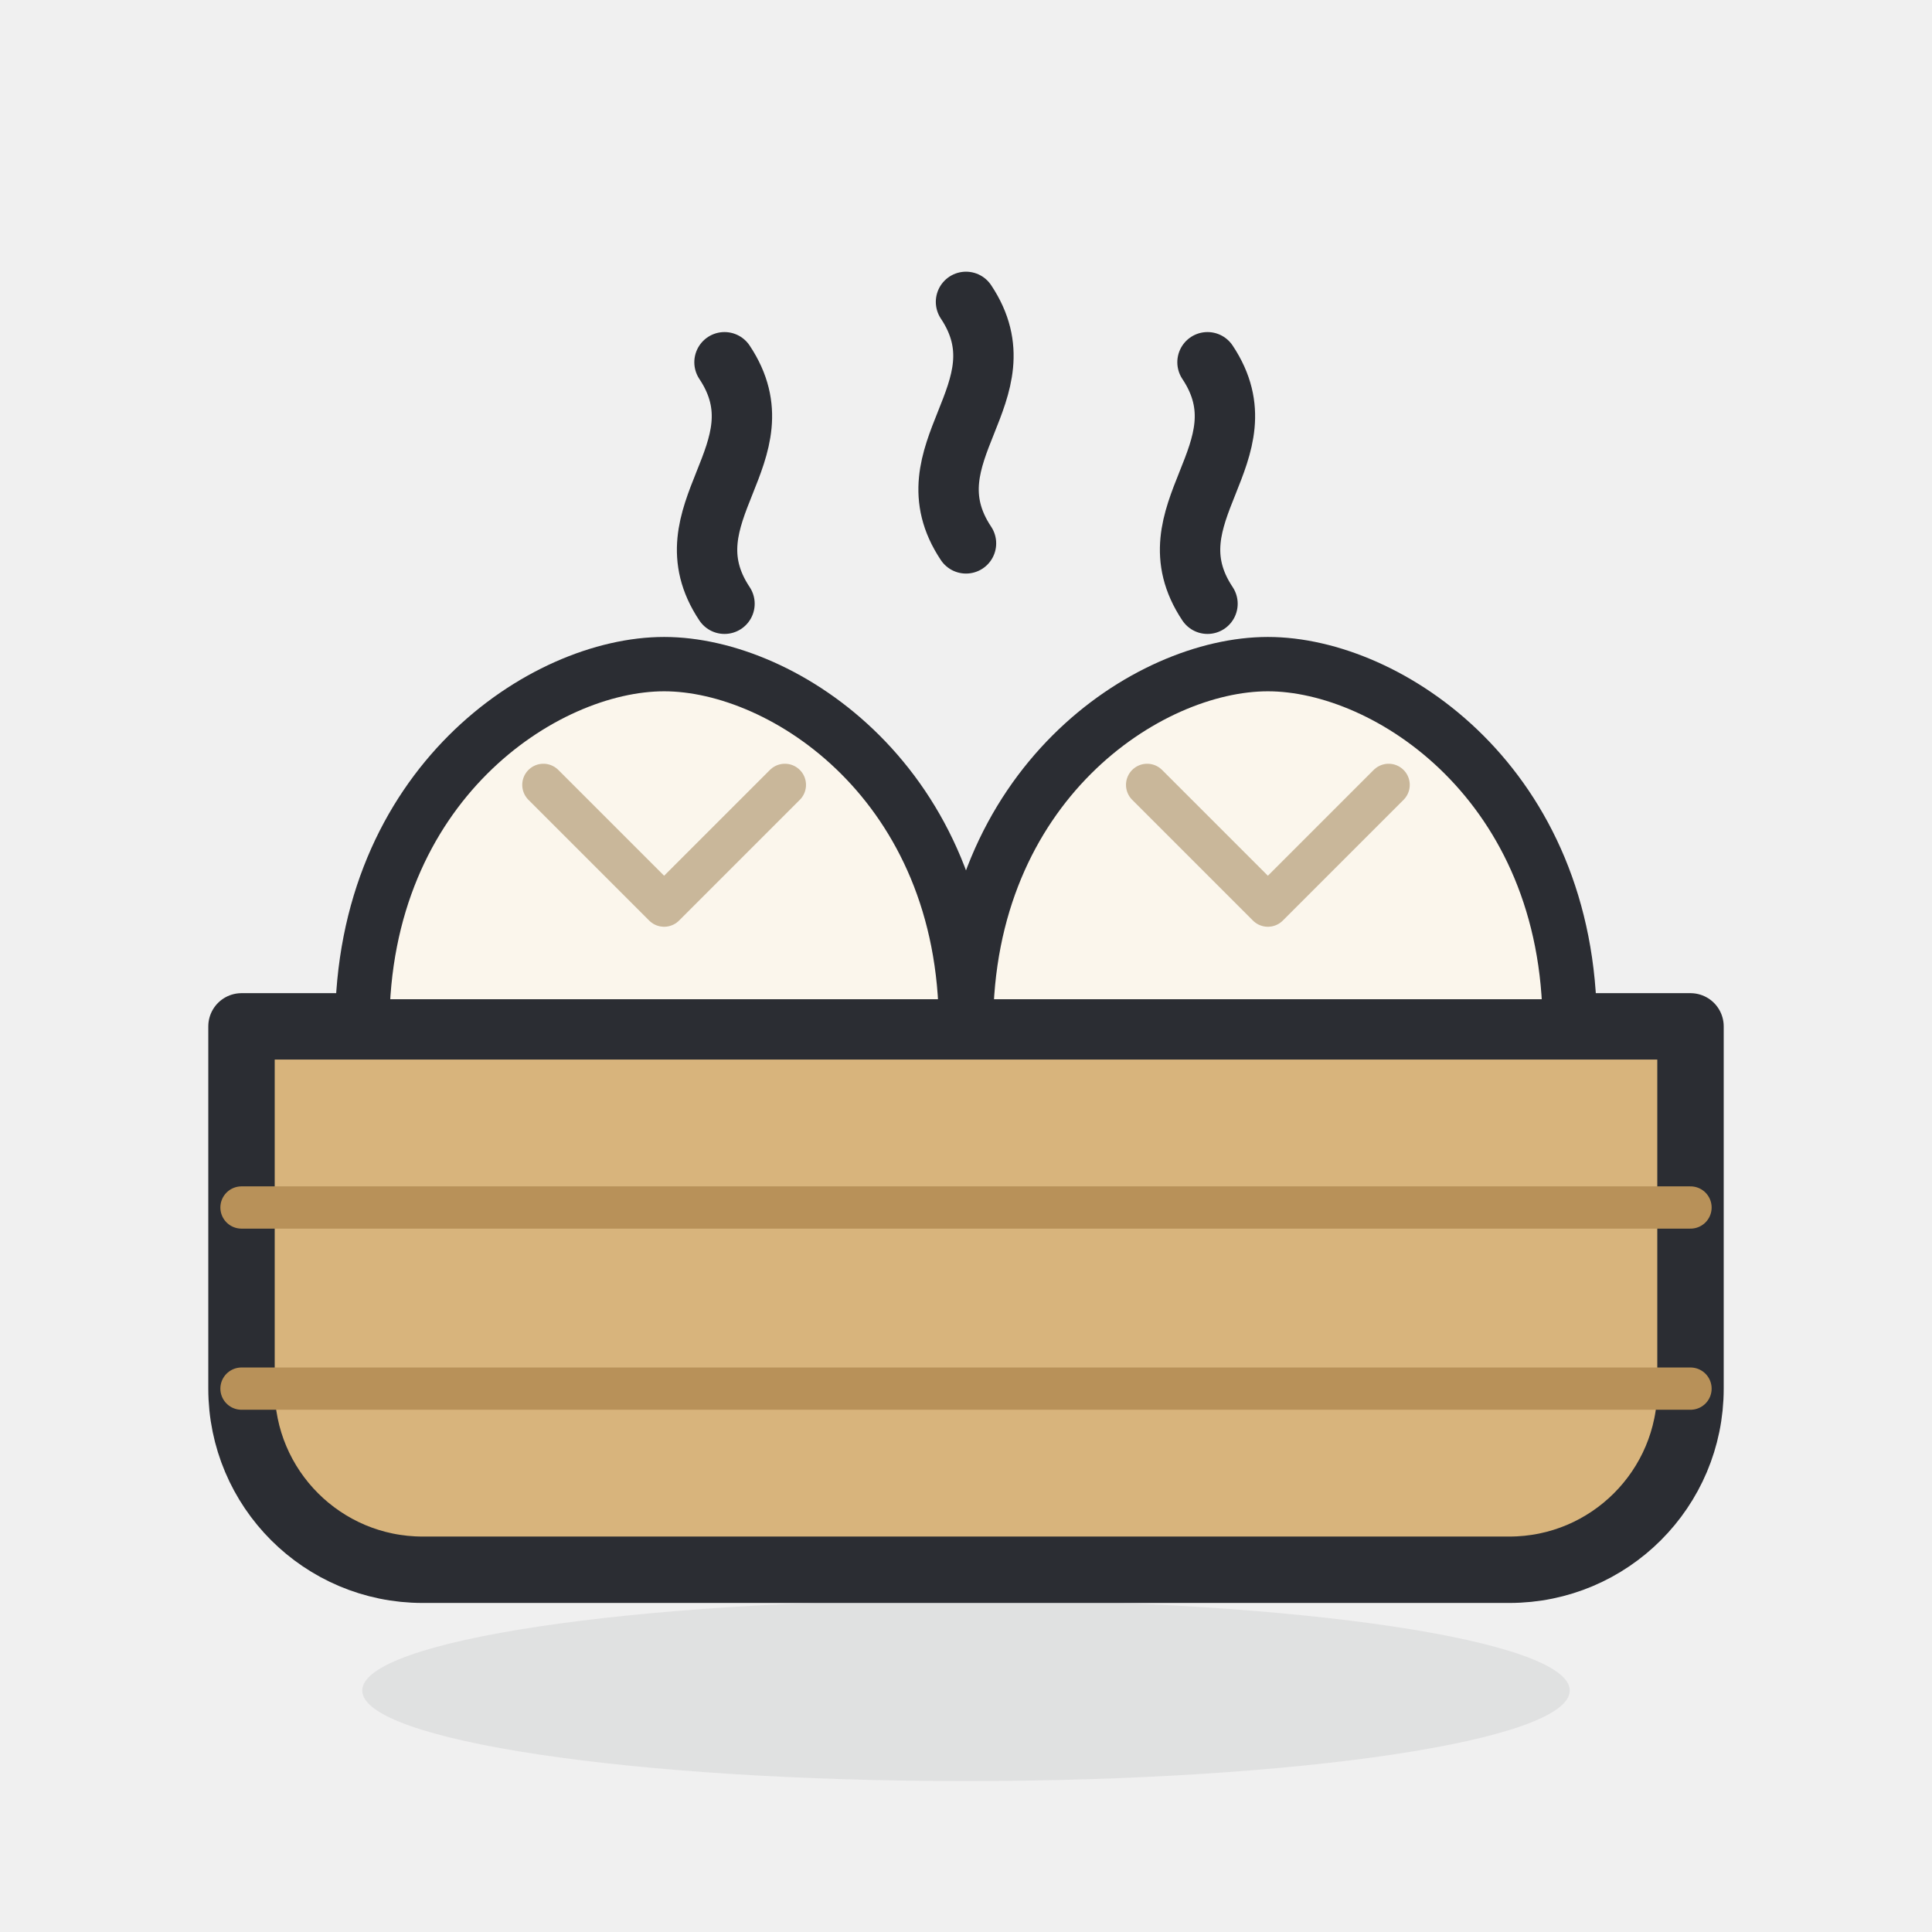
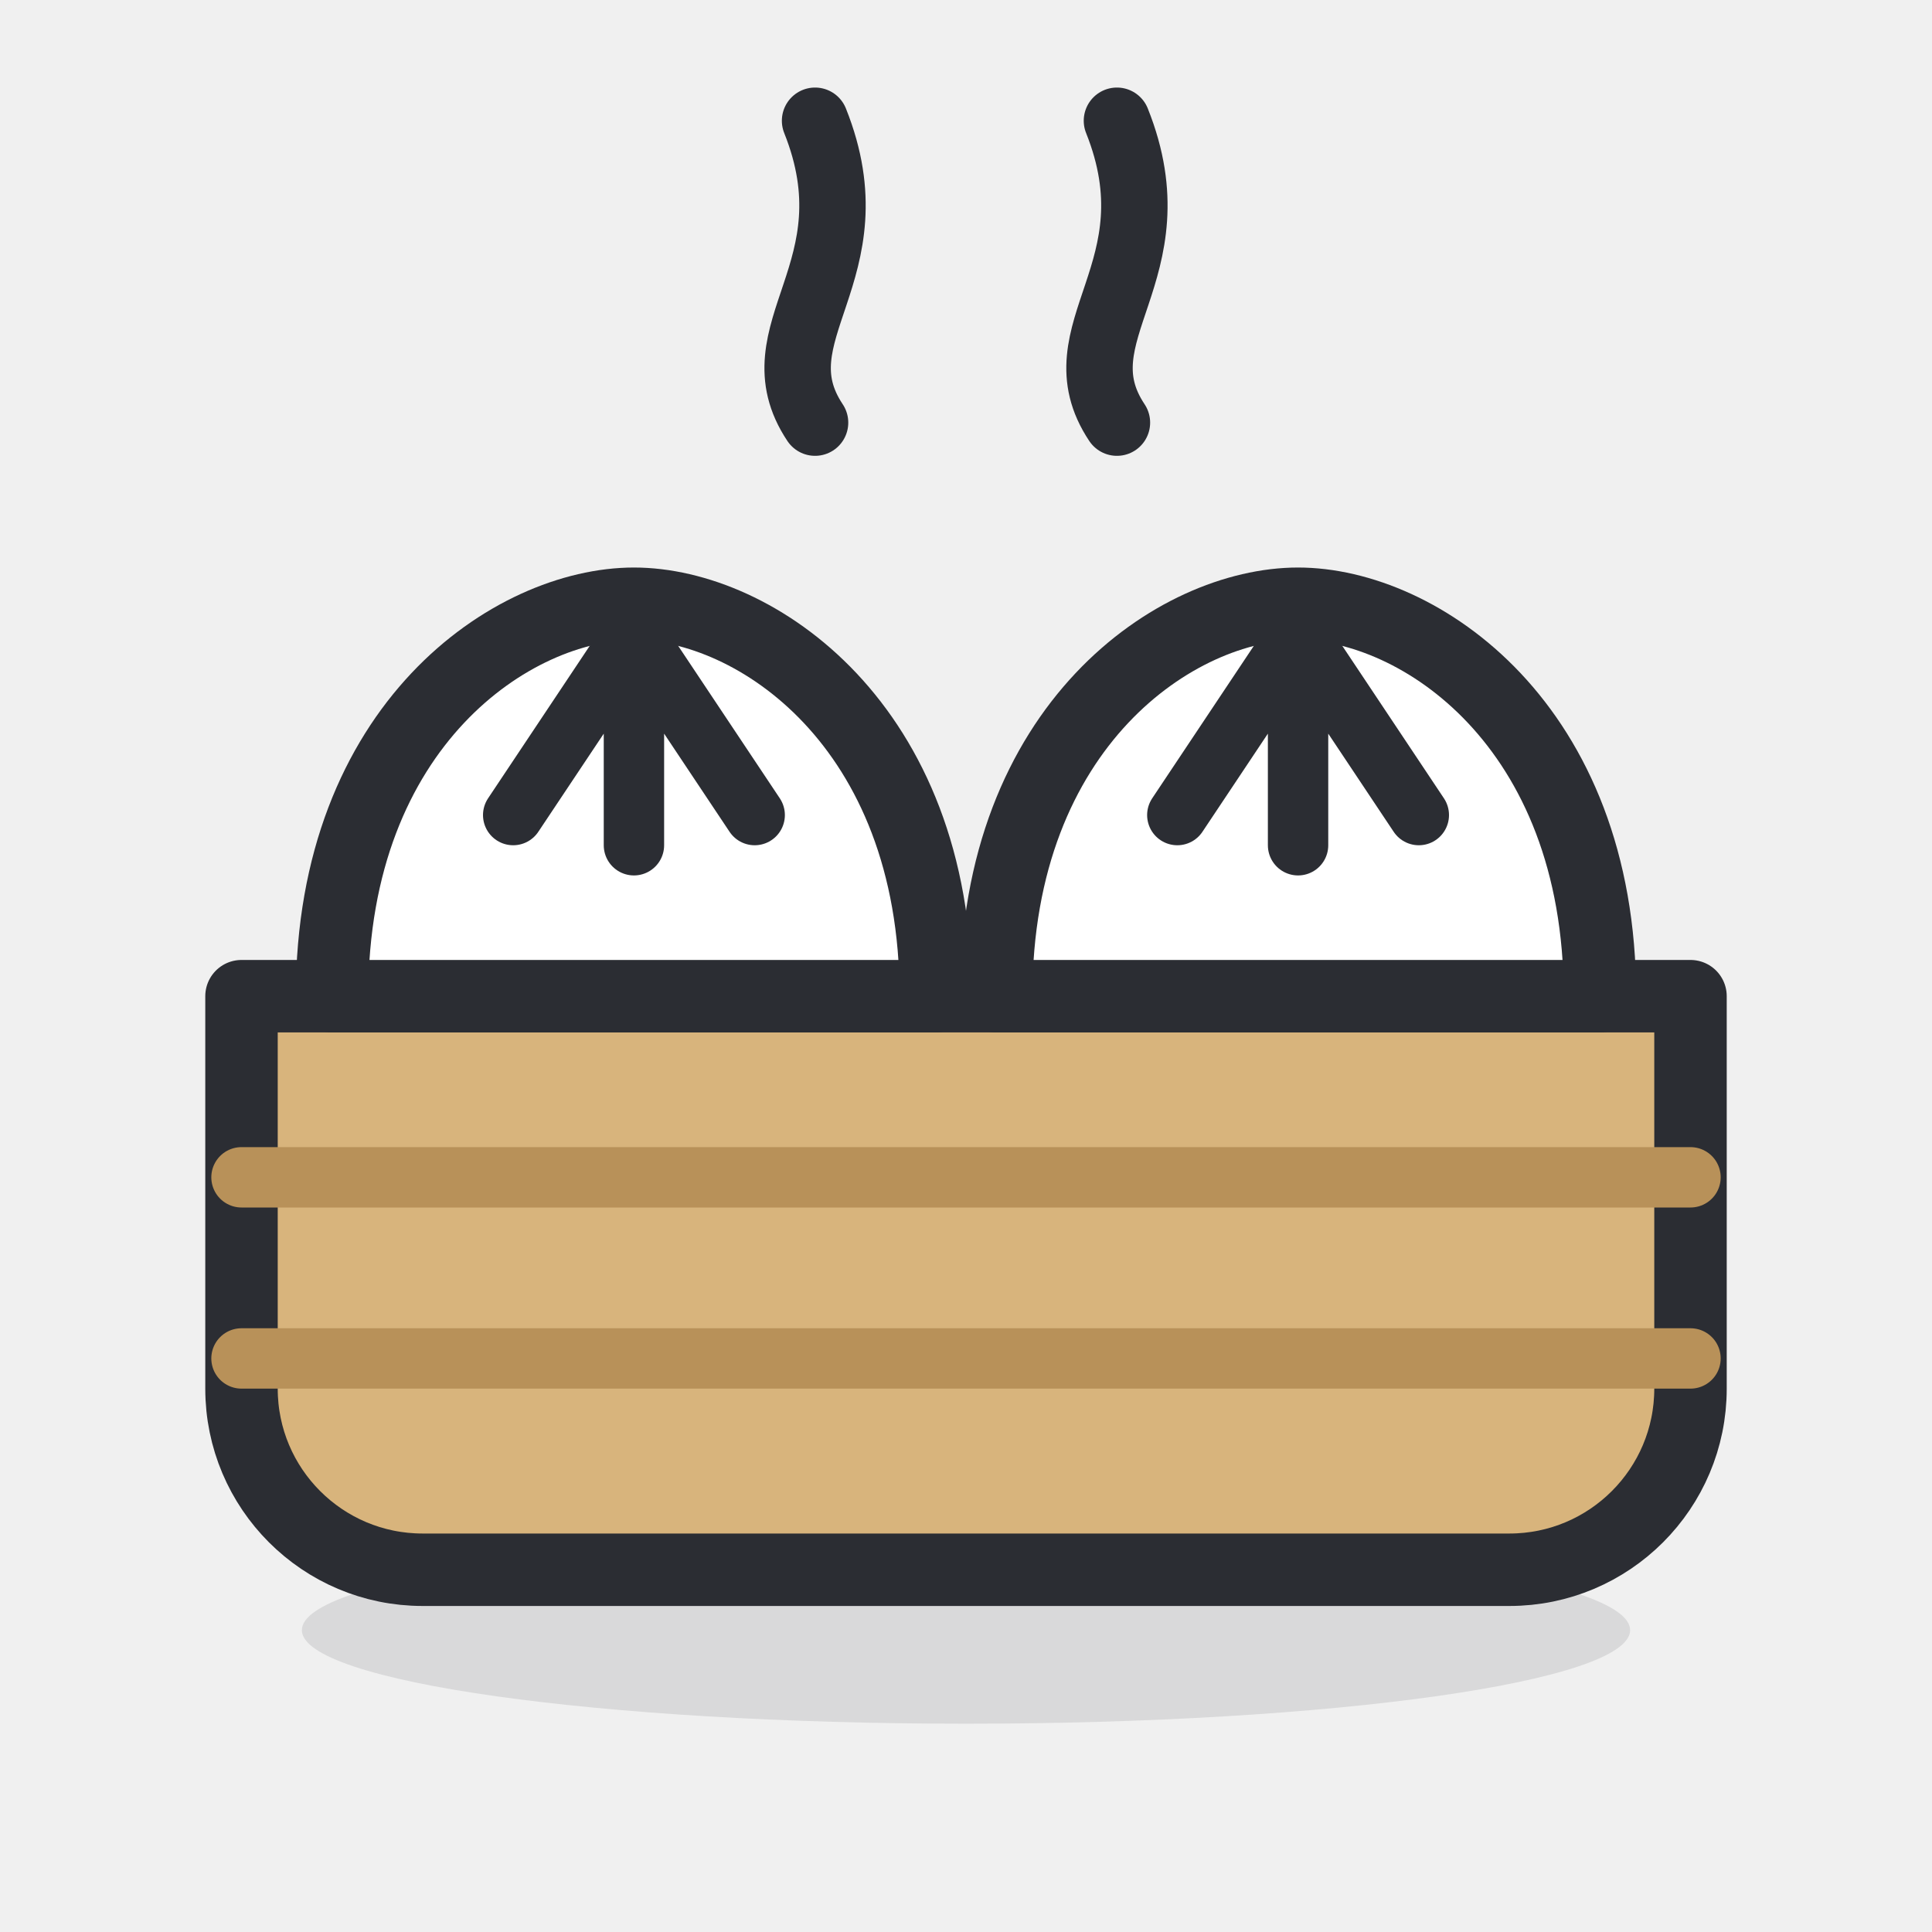
<svg xmlns="http://www.w3.org/2000/svg" viewBox="0 0 64 64">
-   <ellipse cx="32" cy="56" rx="20" ry="3" fill="#2b2d33" opacity=".08" />
-   <g fill="#d8b47c" stroke="#2b2d33" stroke-width="2.2" stroke-linejoin="round" stroke-linecap="round">
-     <path d="M8 34h48v12a6 6 0 0 1-6 6H14a6 6 0 0 1-6-6z" />
+   <ellipse cx="32" cy="54" rx="22" ry="3.1" fill="#2b2d33" opacity=".12" />
+   <g fill="#d8b47c" stroke="#2b2d33" stroke-width="2.4" stroke-linejoin="round" stroke-linecap="round">
+     <path d="M8 33h48v13a6 6 0 0 1-6 6H14a6 6 0 0 1-6-6z" />
  </g>
-   <g fill="none" stroke="#b89159" stroke-width="1.4" stroke-linecap="round" stroke-linejoin="round">
-     <path d="M8 40h48M8 46h48" />
+   <g fill="none" stroke="#b89159" stroke-width="2.0" stroke-linecap="round" stroke-linejoin="round">
+     <path d="M8 39h48M8 45h48" />
  </g>
-   <g fill="#fbf6ec" stroke="#2b2d33" stroke-width="1.8" stroke-linejoin="round" stroke-linecap="round">
-     <path d="M12 34c0-8 6-12 10-12s10 4 10 12z" />
-     <path d="M32 34c0-8 6-12 10-12s10 4 10 12z" />
+   <g fill="#ffffff" stroke="#2b2d33" stroke-width="2.4" stroke-linejoin="round" stroke-linecap="round">
+     <path d="M11 33c0-9 6-13 10-13s10 4 10 13z" />
+     <path d="M33 33c0-9 6-13 10-13s10 4 10 13z" />
  </g>
-   <g fill="none" stroke="#c9b79a" stroke-width="1.4" stroke-linecap="round" stroke-linejoin="round">
-     <path d="M18 26l4 4 4-4M38 26l4 4 4-4" />
+   <g fill="none" stroke="#2b2d33" stroke-width="2.0" stroke-linecap="round" stroke-linejoin="round">
+     <path d="M21 21l-4 6M21 21v7M21 21l4 6M43 21l-4 6M43 21v7M43 21l4 6" />
  </g>
-   <g fill="none" stroke="#2b2d33" stroke-width="2" stroke-linecap="round" stroke-linejoin="round">
-     <path d="M24 20c-2-3 2-5 0-8M32 18c-2-3 2-5 0-8M40 20c-2-3 2-5 0-8" />
+   <g fill="none" stroke="#2b2d33" stroke-width="2.2" stroke-linecap="round" stroke-linejoin="round">
+     <path d="M27 14c-2-3 2-5 0-10" />
+     <path d="M37 14c-2-3 2-5 0-10" />
  </g>
</svg>
